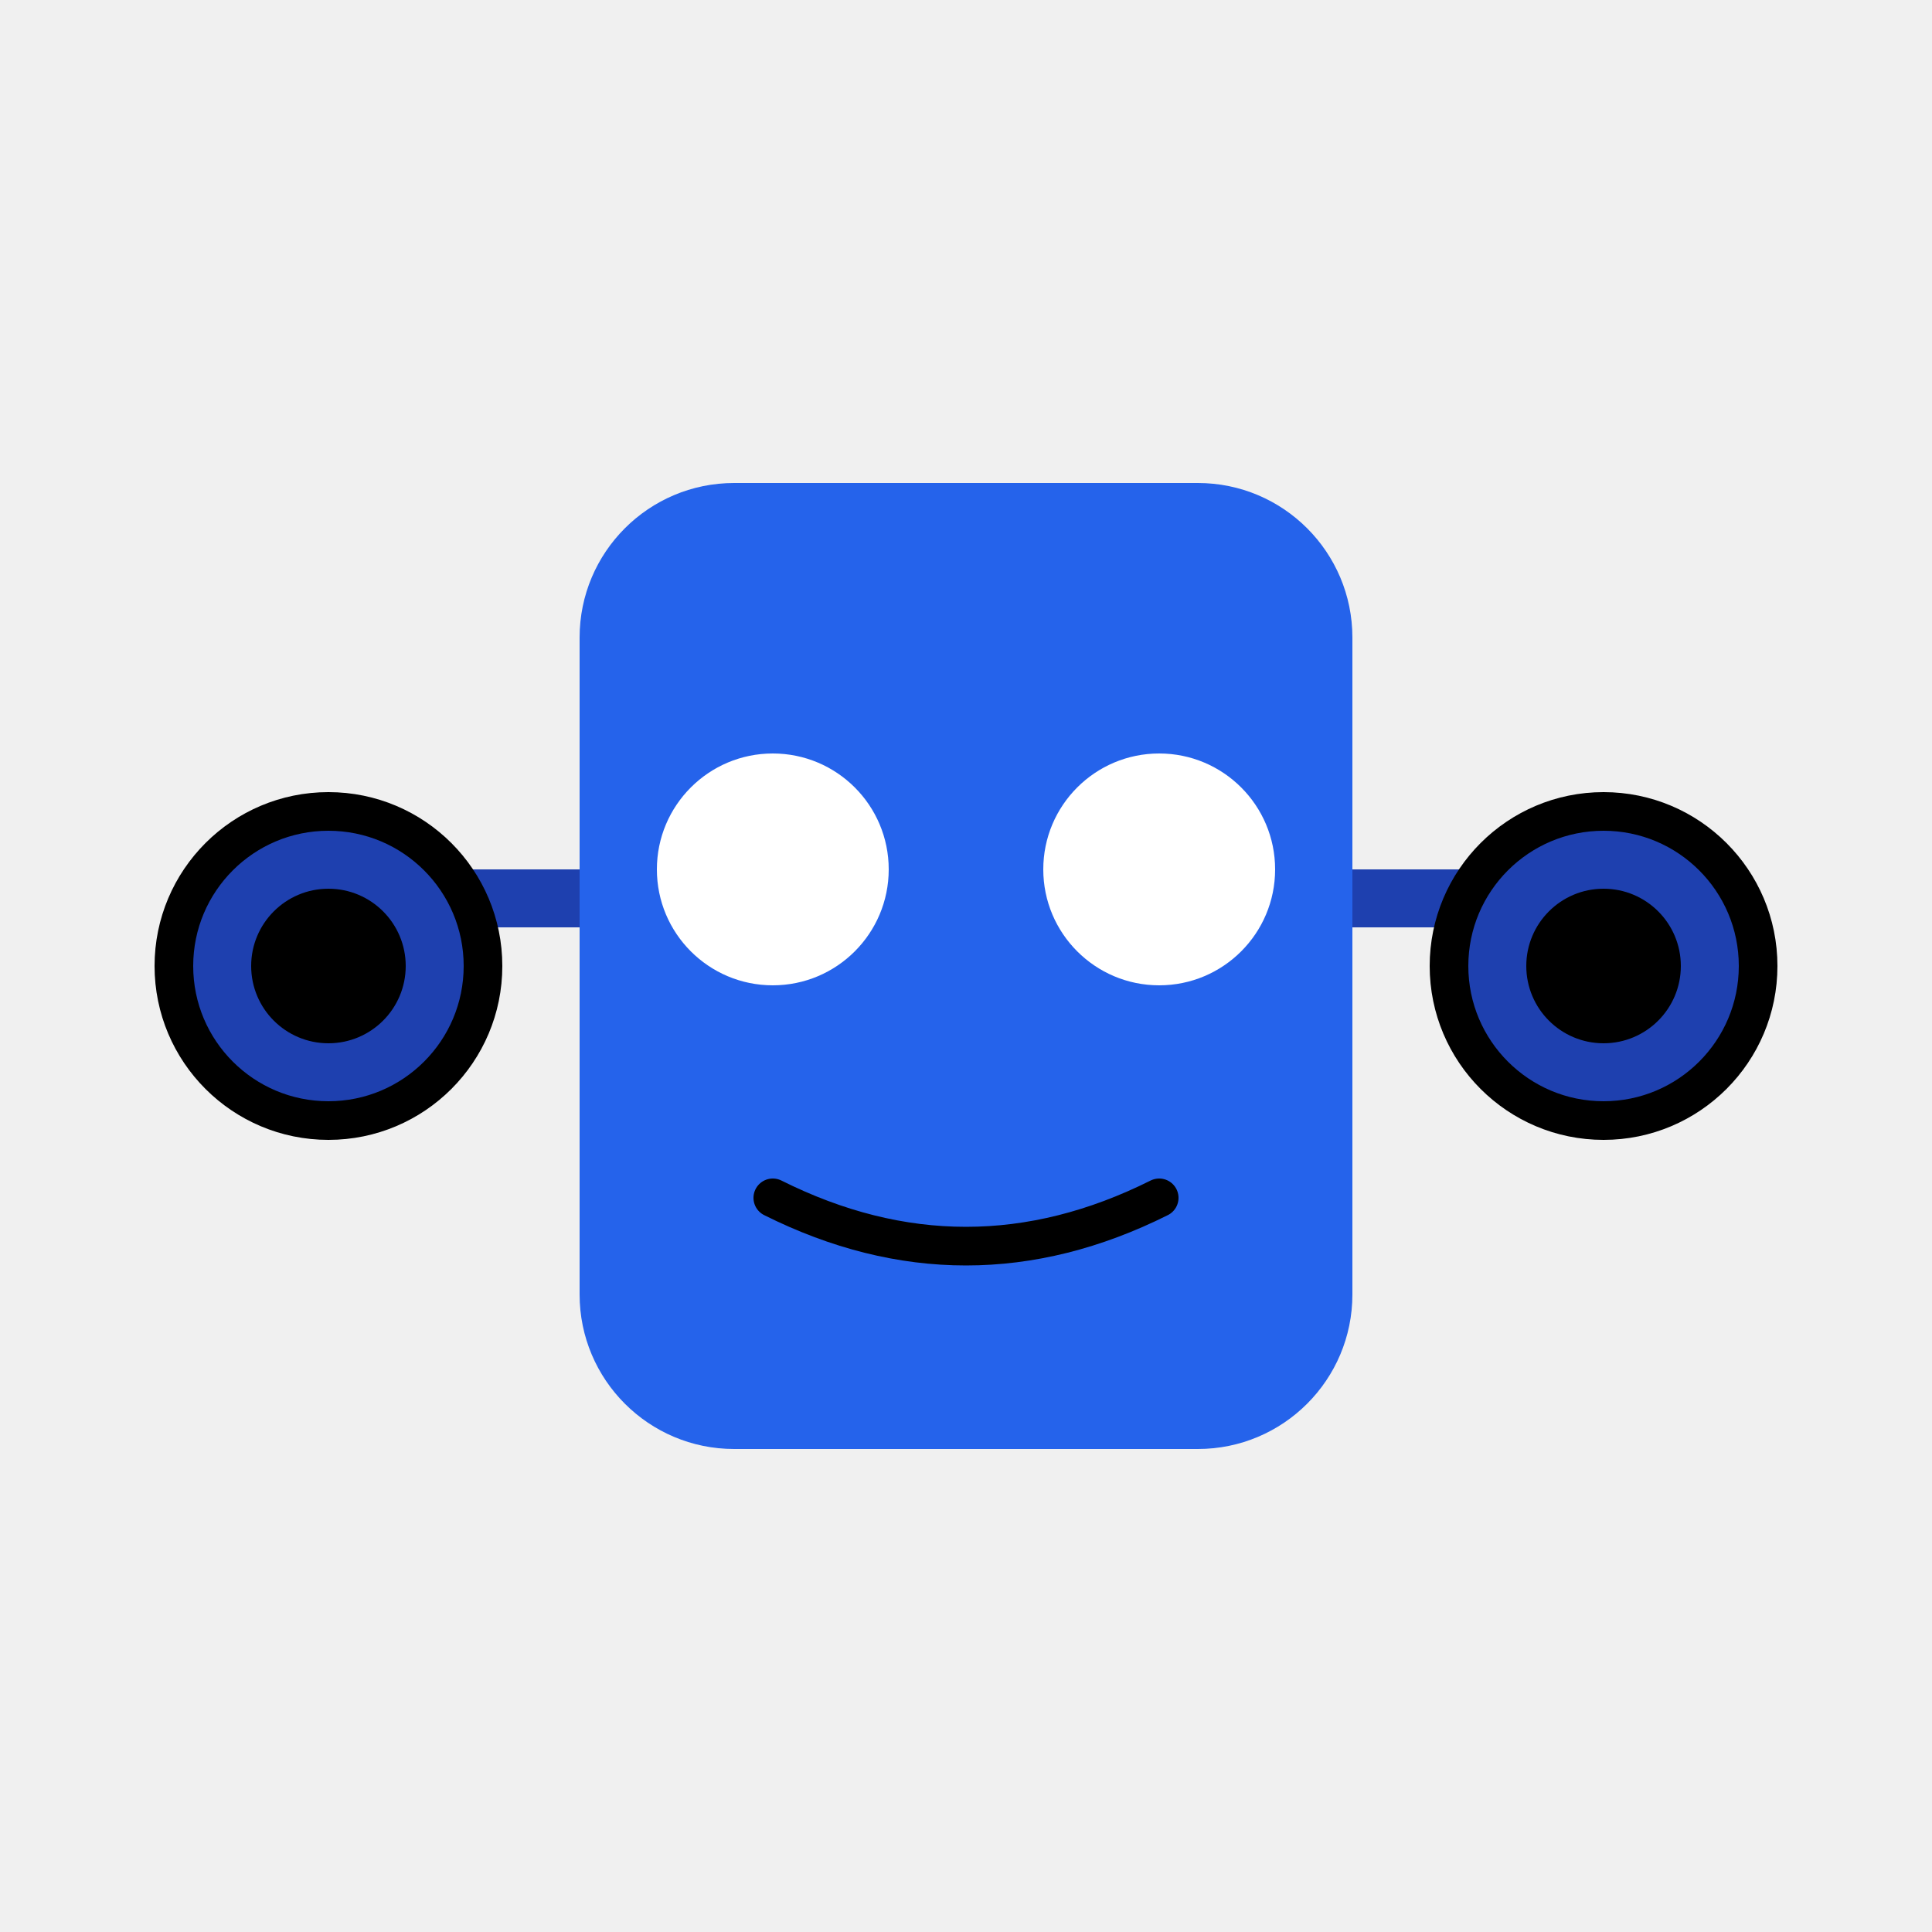
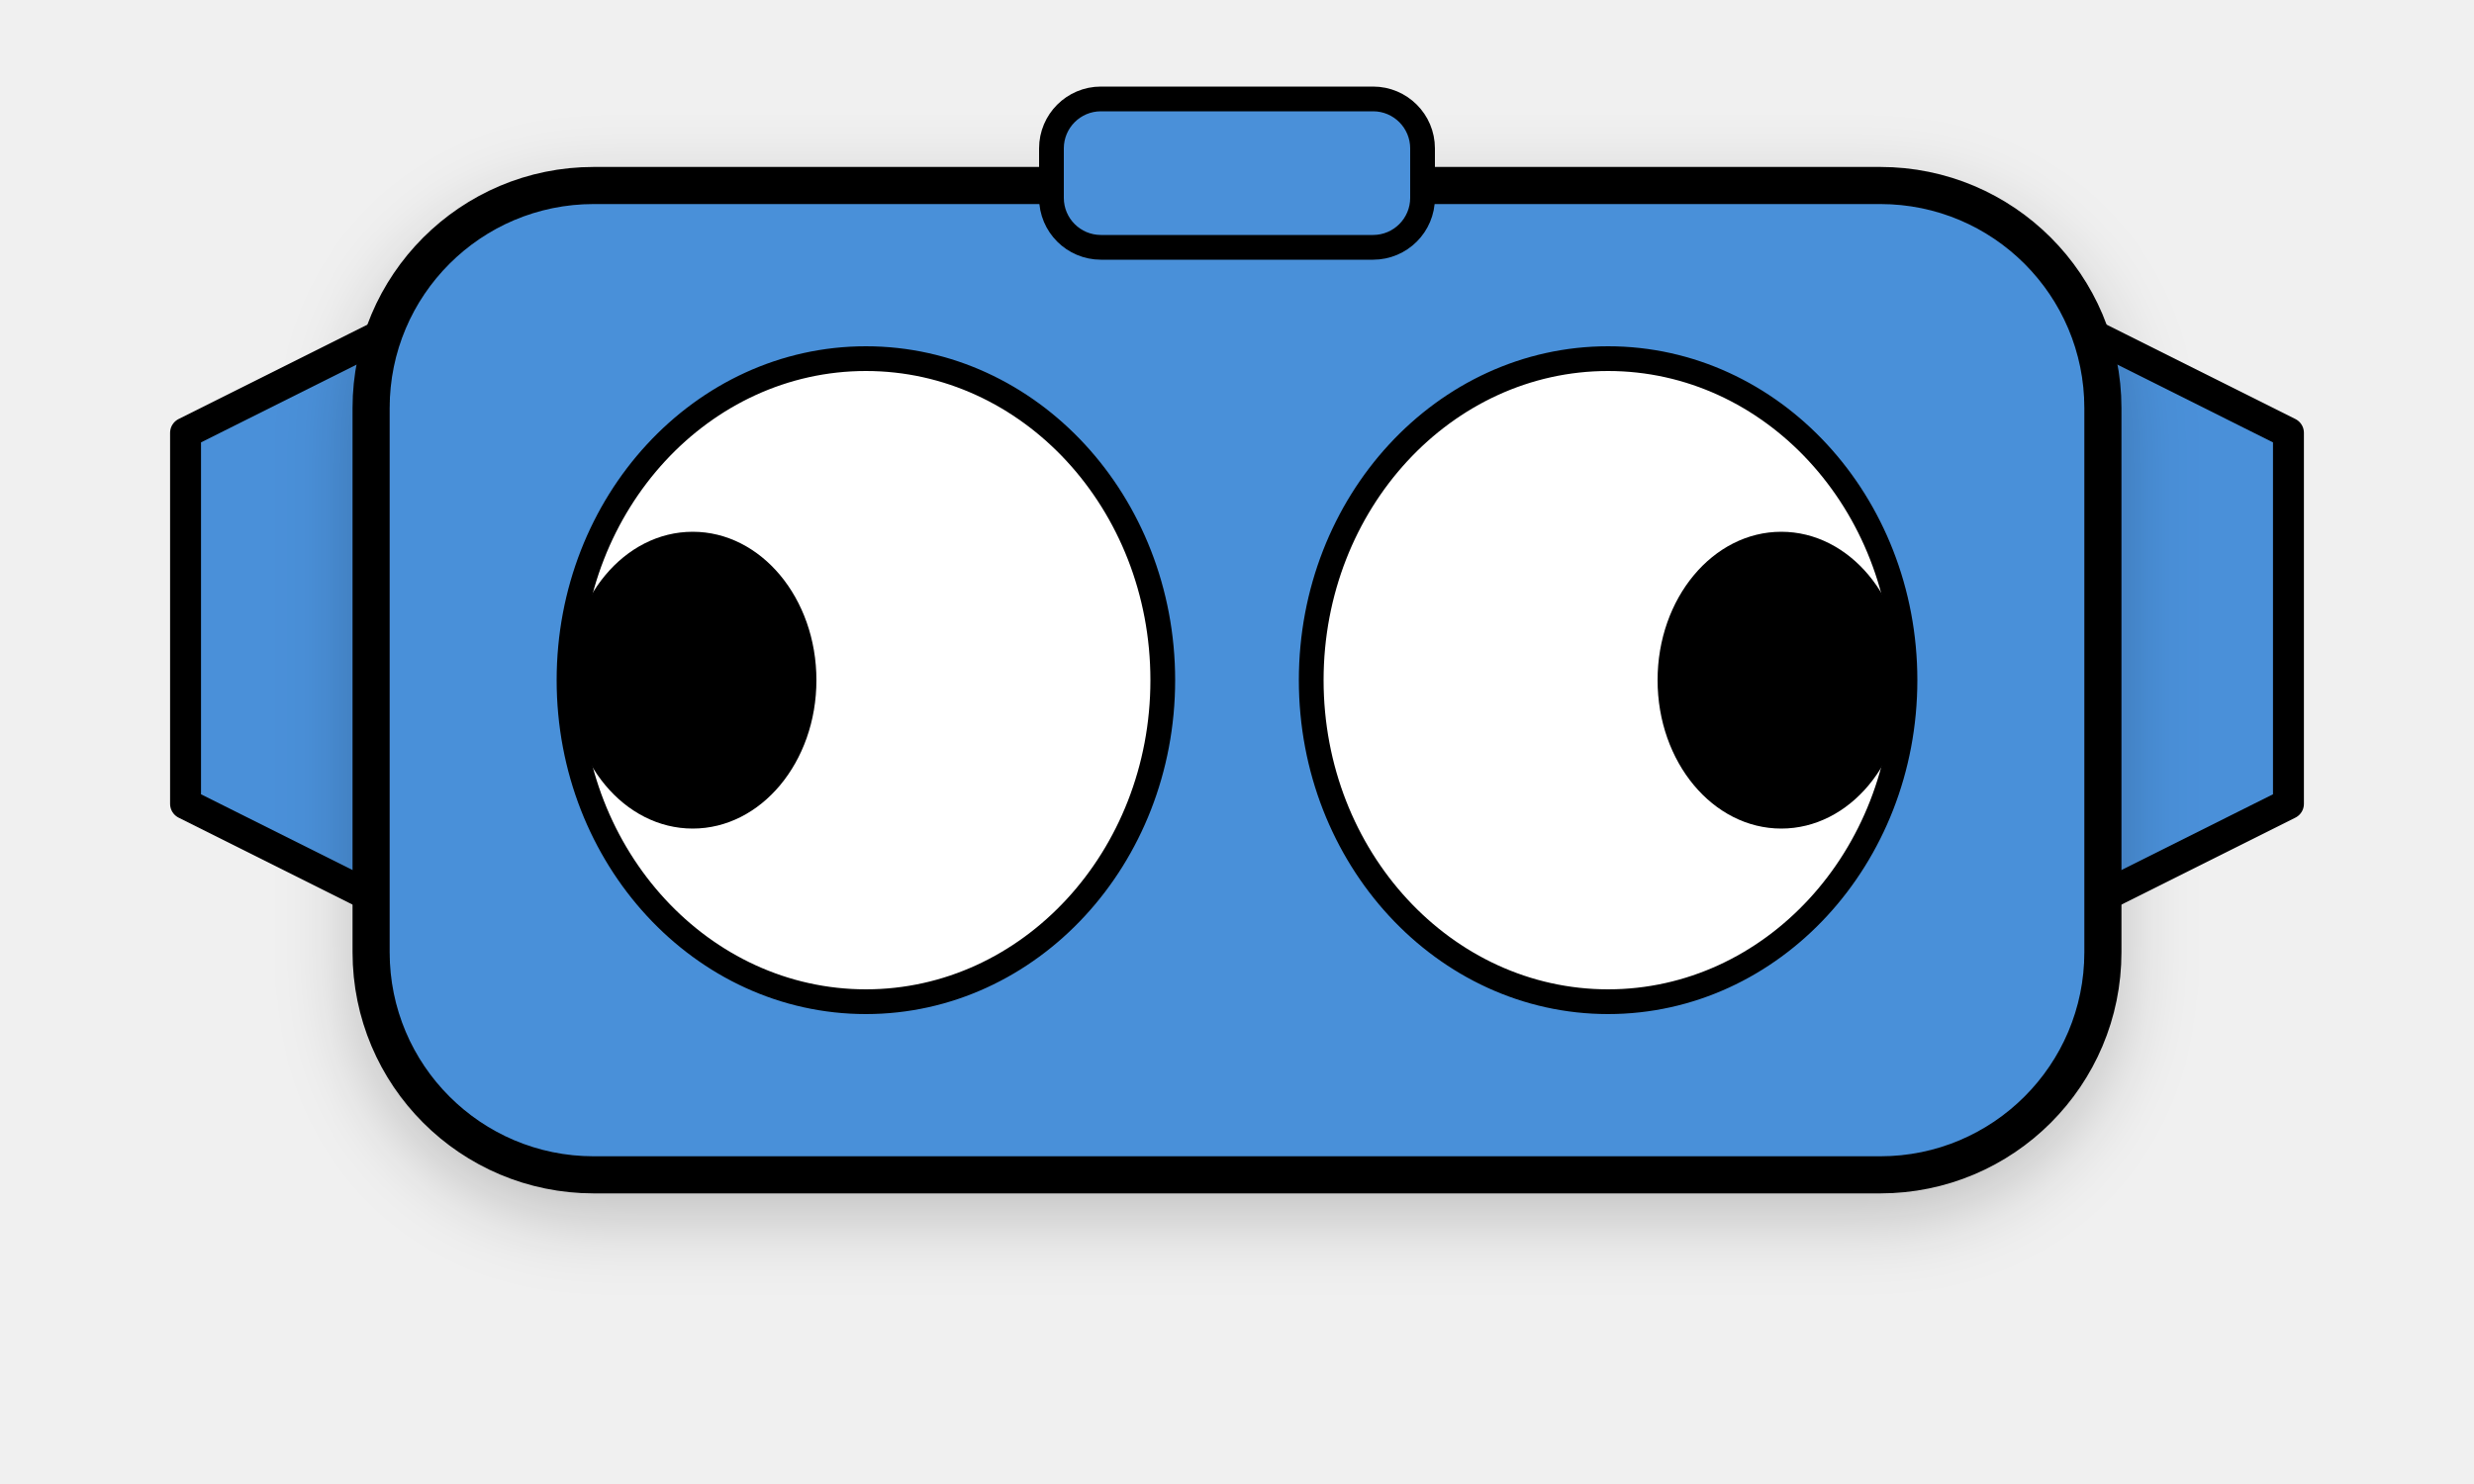
- <svg xmlns="http://www.w3.org/2000/svg" viewBox="0 0 100 100" width="100" height="100">
-   <rect x="30" y="25" width="40" height="50" rx="8" fill="#2563eb" />
-   <rect x="20" y="45" width="10" height="3" fill="#1e40af" />
-   <circle cx="17" cy="50" r="8" fill="#1e40af" stroke="#000000" stroke-width="2" />
-   <circle cx="17" cy="50" r="4" fill="#000000" />
-   <rect x="70" y="45" width="10" height="3" fill="#1e40af" />
-   <circle cx="83" cy="50" r="8" fill="#1e40af" stroke="#000000" stroke-width="2" />
-   <circle cx="83" cy="50" r="4" fill="#000000" />
-   <circle cx="40" cy="45" r="6" fill="#ffffff" />
-   <circle cx="60" cy="45" r="6" fill="#ffffff" />
-   <path d="M 40 62 Q 50 67 60 62" stroke="#000000" stroke-width="2" fill="none" stroke-linecap="round" />
+ <svg xmlns="http://www.w3.org/2000/svg" viewBox="0 0 200 120">
+   <defs>
+     <filter id="shadow" x="-20%" y="-20%" width="140%" height="140%">
+       <feDropShadow dx="0" dy="2" stdDeviation="3" flood-opacity="0.2" />
+     </filter>
+   </defs>
+   <polygon points="15,35 35,25 35,75 15,65" fill="#4A90D9" stroke="#000000" stroke-width="2.5" stroke-linejoin="round" />
+   <polygon points="185,35 165,25 165,75 185,65" fill="#4A90D9" stroke="#000000" stroke-width="2.5" stroke-linejoin="round" />
+   <rect x="30" y="15" width="140" height="80" rx="18" ry="18" fill="#4A90D9" stroke="#000000" stroke-width="3" filter="url(#shadow)" />
+   <rect x="85" y="8" width="30" height="12" rx="4" fill="#4A90D9" stroke="#000000" stroke-width="2" />
+   <ellipse cx="70" cy="55" rx="24" ry="26" fill="#FFFFFF" stroke="#000000" stroke-width="2" />
+   <ellipse cx="130" cy="55" rx="24" ry="26" fill="#FFFFFF" stroke="#000000" stroke-width="2" />
+   <ellipse cx="56" cy="55" rx="10" ry="12" fill="#000000" />
+   <ellipse cx="144" cy="55" rx="10" ry="12" fill="#000000" />
</svg>
